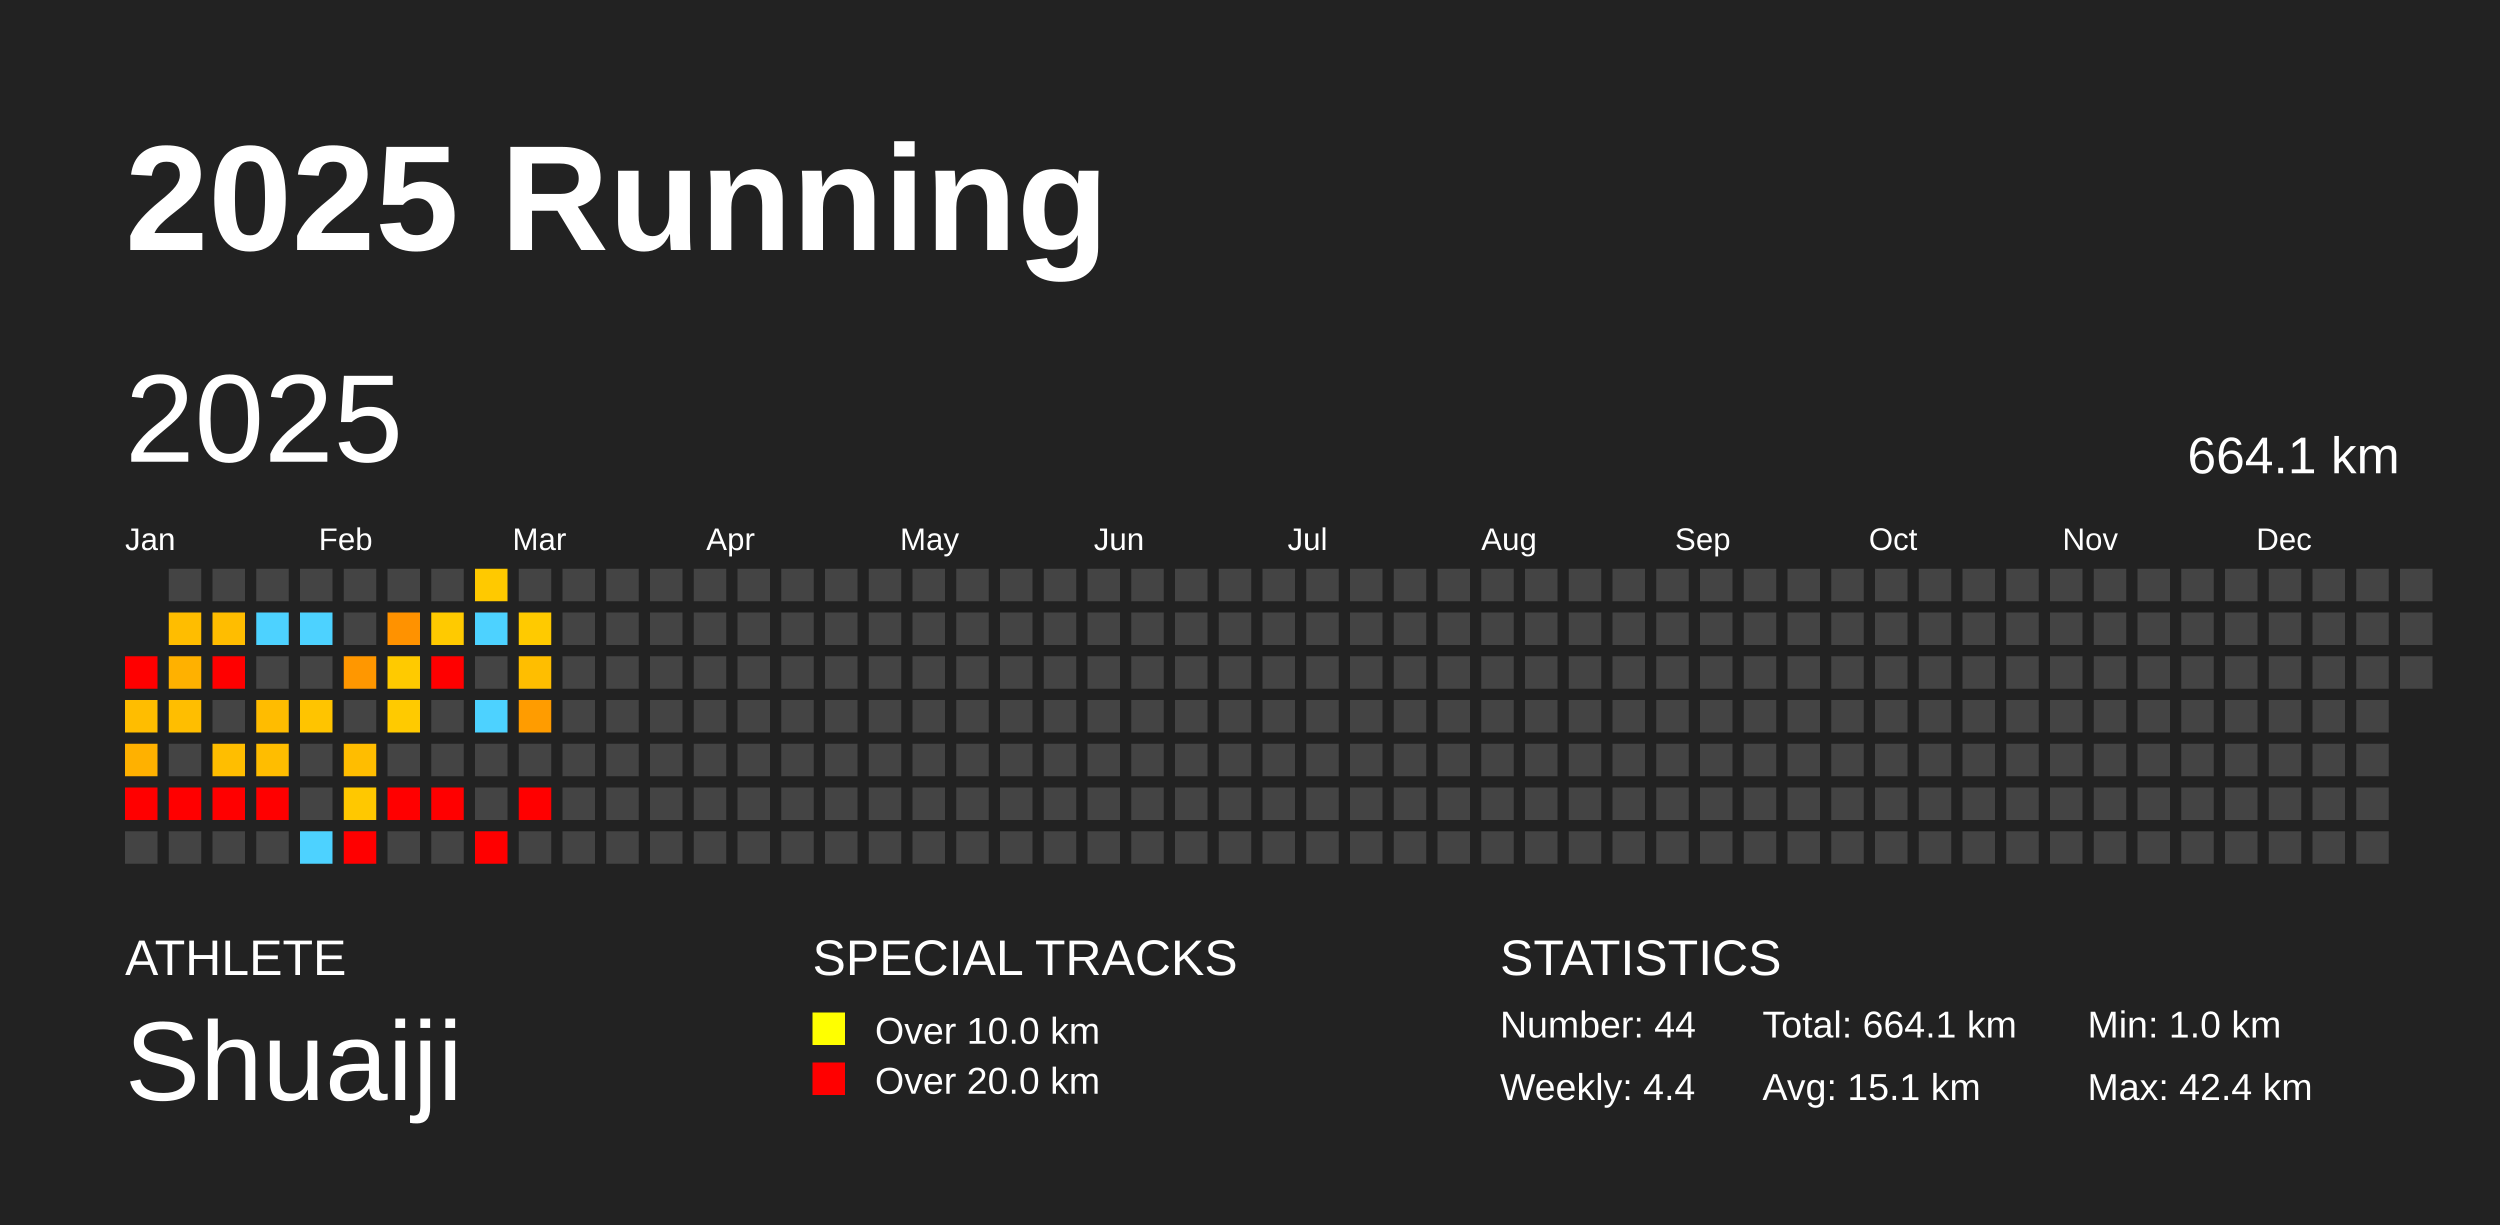
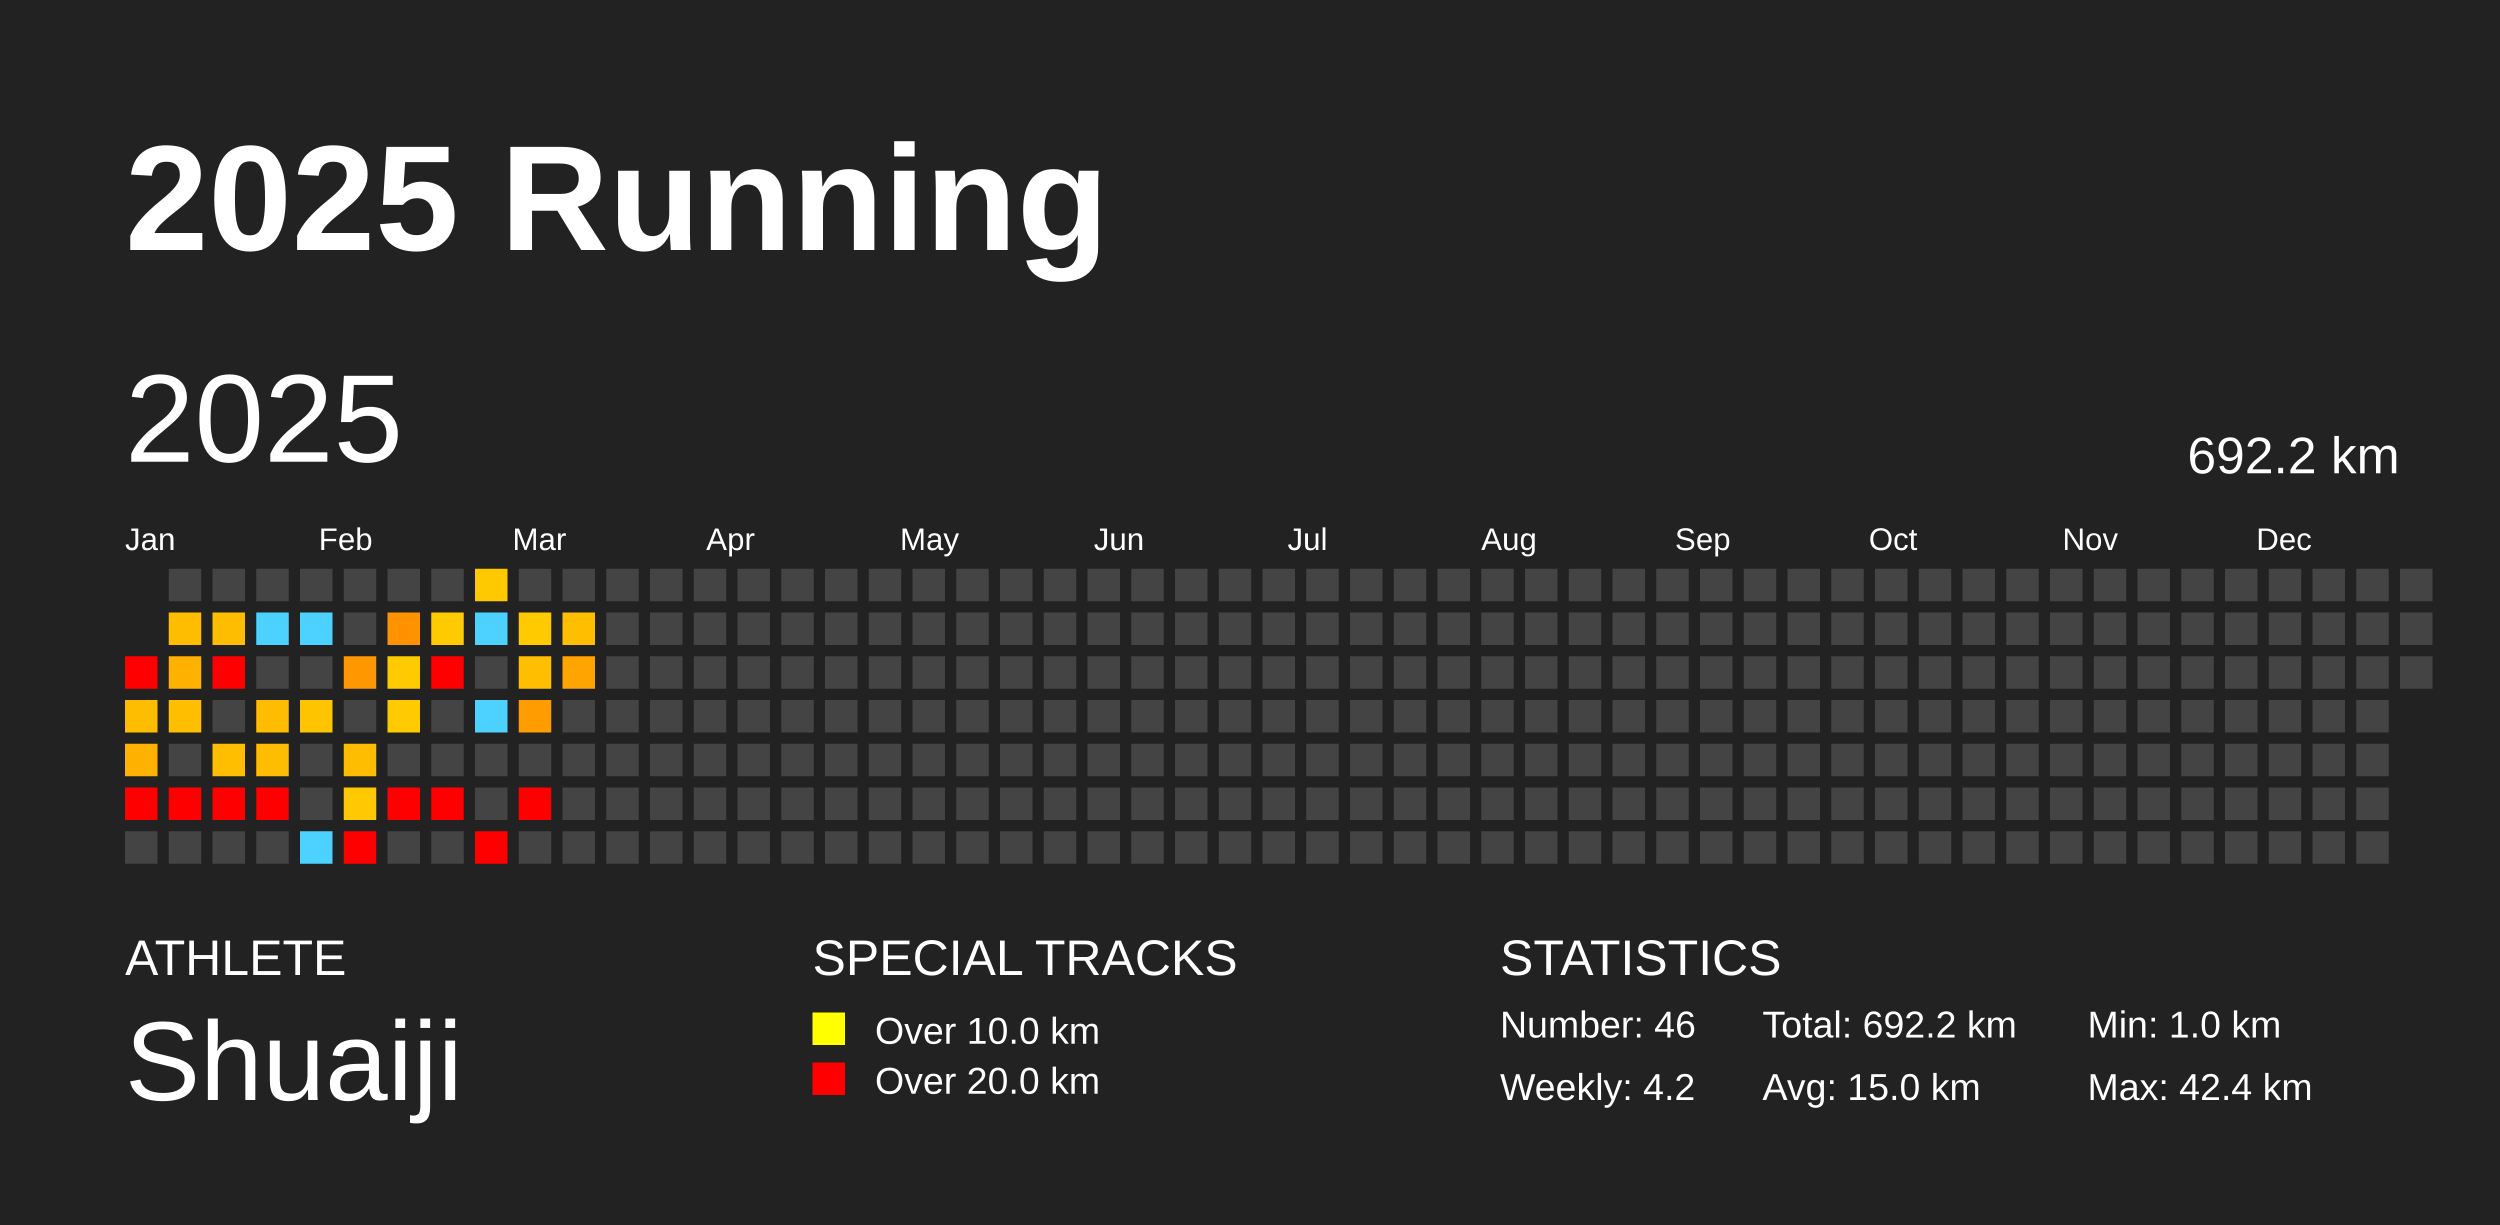
<svg xmlns="http://www.w3.org/2000/svg" baseProfile="full" height="98mm" version="1.1" viewBox="0,0,200,98" width="200mm">
  <defs />
  <rect fill="#222222" height="98" width="200" x="0" y="0" />
  <text fill="#FFFFFF" style="font-size:12px; font-family:Arial; font-weight:bold;" x="10" y="20">2025 Running</text>
  <text fill="#FFFFFF" style="font-size:4px; font-family:Arial" x="10" y="78">ATHLETE</text>
  <text fill="#FFFFFF" style="font-size:9px; font-family:Arial" x="10" y="88">Shuaiji</text>
  <text fill="#FFFFFF" style="font-size:4px; font-family:Arial" x="65" y="78">SPECIAL TRACKS</text>
  <rect fill="yellow" height="2.6" width="2.6" x="65" y="81" />
  <text fill="#FFFFFF" style="font-size:3px; font-family:Arial" x="70" y="83.5">Over 10.0 km</text>
  <rect fill="red" height="2.6" width="2.6" x="65" y="85" />
  <text fill="#FFFFFF" style="font-size:3px; font-family:Arial" x="70" y="87.5">Over 20.0 km</text>
  <text fill="#FFFFFF" style="font-size:4px; font-family:Arial" x="120" y="78">STATISTICS</text>
-   <text fill="#FFFFFF" style="font-size:3px; font-family:Arial" x="120" y="83">Number: 44</text>
-   <text fill="#FFFFFF" style="font-size:3px; font-family:Arial" x="120" y="88">Weekly: 4.4</text>
-   <text fill="#FFFFFF" style="font-size:3px; font-family:Arial" x="141" y="83">Total: 664.1 km</text>
-   <text fill="#FFFFFF" style="font-size:3px; font-family:Arial" x="141" y="88">Avg: 15.1 km</text>
+   <text fill="#FFFFFF" style="font-size:3px; font-family:Arial" x="120" y="83">Number: 46</text>
+   <text fill="#FFFFFF" style="font-size:3px; font-family:Arial" x="120" y="88">Weekly: 4.2</text>
+   <text fill="#FFFFFF" style="font-size:3px; font-family:Arial" x="141" y="83">Total: 692.2 km</text>
+   <text fill="#FFFFFF" style="font-size:3px; font-family:Arial" x="141" y="88">Avg: 15.0 km</text>
  <text fill="#FFFFFF" style="font-size:3px; font-family:Arial" x="167" y="83">Min: 1.0 km</text>
  <text fill="#FFFFFF" style="font-size:3px; font-family:Arial" x="167" y="88">Max: 42.4 km</text>
  <text dominant-baseline="hanging" fill="#FFFFFF" style="font-size:10.0px; font-family:Arial;" x="10" y="30">2025</text>
-   <text dominant-baseline="hanging" fill="#FFFFFF" style="font-size:4.125px; font-family:Arial;" x="175" y="35">664.1 km</text>
+   <text dominant-baseline="hanging" fill="#FFFFFF" style="font-size:4.125px; font-family:Arial;" x="175" y="35">692.2 km</text>
  <text fill="#FFFFFF" style="font-size:2.5px; font-family:Arial" x="10.0" y="44">Jan</text>
  <text fill="#FFFFFF" style="font-size:2.5px; font-family:Arial" x="25.5" y="44">Feb</text>
  <text fill="#FFFFFF" style="font-size:2.5px; font-family:Arial" x="41.0" y="44">Mar</text>
  <text fill="#FFFFFF" style="font-size:2.5px; font-family:Arial" x="56.5" y="44">Apr</text>
  <text fill="#FFFFFF" style="font-size:2.5px; font-family:Arial" x="72.0" y="44">May</text>
  <text fill="#FFFFFF" style="font-size:2.5px; font-family:Arial" x="87.5" y="44">Jun</text>
  <text fill="#FFFFFF" style="font-size:2.5px; font-family:Arial" x="103.0" y="44">Jul</text>
  <text fill="#FFFFFF" style="font-size:2.5px; font-family:Arial" x="118.5" y="44">Aug</text>
  <text fill="#FFFFFF" style="font-size:2.5px; font-family:Arial" x="134.0" y="44">Sep</text>
  <text fill="#FFFFFF" style="font-size:2.5px; font-family:Arial" x="149.5" y="44">Oct</text>
  <text fill="#FFFFFF" style="font-size:2.5px; font-family:Arial" x="165.0" y="44">Nov</text>
  <text fill="#FFFFFF" style="font-size:2.5px; font-family:Arial" x="180.5" y="44">Dec</text>
  <rect fill="red" height="2.6" width="2.6" x="10.0" y="52.5" />
  <rect fill="#ffbd00" height="2.6" width="2.6" x="10.0" y="56.0" />
  <rect fill="#ffb100" height="2.6" width="2.6" x="10.0" y="59.5" />
  <rect fill="red" height="2.6" width="2.6" x="10.0" y="63.0" />
  <rect fill="#444444" height="2.6" width="2.6" x="10.0" y="66.5" />
  <rect fill="#444444" height="2.6" width="2.6" x="13.5" y="45.5" />
  <rect fill="#ffbd00" height="2.6" width="2.6" x="13.5" y="49.0" />
  <rect fill="#ffb100" height="2.6" width="2.6" x="13.5" y="52.5" />
  <rect fill="#ffbe00" height="2.6" width="2.6" x="13.5" y="56.0" />
  <rect fill="#444444" height="2.6" width="2.6" x="13.5" y="59.5" />
  <rect fill="red" height="2.6" width="2.6" x="13.5" y="63.0" />
  <rect fill="#444444" height="2.6" width="2.6" x="13.5" y="66.5" />
  <rect fill="#444444" height="2.6" width="2.6" x="17.0" y="45.5" />
  <rect fill="#ffbd00" height="2.6" width="2.6" x="17.0" y="49.0" />
  <rect fill="red" height="2.6" width="2.6" x="17.0" y="52.5" />
  <rect fill="#444444" height="2.6" width="2.6" x="17.0" y="56.0" />
  <rect fill="#ffbe00" height="2.6" width="2.6" x="17.0" y="59.5" />
  <rect fill="red" height="2.6" width="2.6" x="17.0" y="63.0" />
  <rect fill="#444444" height="2.6" width="2.6" x="17.0" y="66.5" />
  <rect fill="#444444" height="2.6" width="2.6" x="20.5" y="45.5" />
  <rect fill="#4dd2ff" height="2.6" width="2.6" x="20.5" y="49.0" />
  <rect fill="#444444" height="2.6" width="2.6" x="20.5" y="52.5" />
  <rect fill="#ffbc00" height="2.6" width="2.6" x="20.5" y="56.0" />
  <rect fill="#ffbd00" height="2.6" width="2.6" x="20.5" y="59.5" />
  <rect fill="red" height="2.6" width="2.6" x="20.5" y="63.0" />
  <rect fill="#444444" height="2.6" width="2.6" x="20.5" y="66.5" />
  <rect fill="#444444" height="2.6" width="2.6" x="24.0" y="45.5" />
  <rect fill="#4dd2ff" height="2.6" width="2.6" x="24.0" y="49.0" />
  <rect fill="#444444" height="2.6" width="2.6" x="24.0" y="52.5" />
  <rect fill="#ffc400" height="2.6" width="2.6" x="24.0" y="56.0" />
  <rect fill="#444444" height="2.6" width="2.6" x="24.0" y="59.5" />
  <rect fill="#444444" height="2.6" width="2.6" x="24.0" y="63.0" />
  <rect fill="#4dd2ff" height="2.6" width="2.6" x="24.0" y="66.5" />
  <rect fill="#444444" height="2.6" width="2.6" x="27.5" y="45.5" />
  <rect fill="#444444" height="2.6" width="2.6" x="27.5" y="49.0" />
  <rect fill="#ff9700" height="2.6" width="2.6" x="27.5" y="52.5" />
  <rect fill="#444444" height="2.6" width="2.6" x="27.5" y="56.0" />
  <rect fill="#ffbd00" height="2.6" width="2.6" x="27.5" y="59.5" />
  <rect fill="#ffc800" height="2.6" width="2.6" x="27.5" y="63.0" />
  <rect fill="red" height="2.6" width="2.6" x="27.5" y="66.5" />
  <rect fill="#444444" height="2.6" width="2.6" x="31.0" y="45.5" />
  <rect fill="#ff9200" height="2.6" width="2.6" x="31.0" y="49.0" />
  <rect fill="#ffca00" height="2.6" width="2.6" x="31.0" y="52.5" />
  <rect fill="#ffca00" height="2.6" width="2.6" x="31.0" y="56.0" />
  <rect fill="#444444" height="2.6" width="2.6" x="31.0" y="59.5" />
  <rect fill="red" height="2.6" width="2.6" x="31.0" y="63.0" />
  <rect fill="#444444" height="2.6" width="2.6" x="31.0" y="66.5" />
  <rect fill="#444444" height="2.6" width="2.6" x="34.5" y="45.5" />
  <rect fill="#ffca00" height="2.6" width="2.6" x="34.5" y="49.0" />
  <rect fill="red" height="2.6" width="2.6" x="34.5" y="52.5" />
  <rect fill="#444444" height="2.6" width="2.6" x="34.5" y="56.0" />
  <rect fill="#444444" height="2.6" width="2.6" x="34.5" y="59.5" />
  <rect fill="red" height="2.6" width="2.6" x="34.5" y="63.0" />
  <rect fill="#444444" height="2.6" width="2.6" x="34.5" y="66.5" />
  <rect fill="#ffc900" height="2.6" width="2.6" x="38.0" y="45.5" />
  <rect fill="#4dd2ff" height="2.6" width="2.6" x="38.0" y="49.0" />
  <rect fill="#444444" height="2.6" width="2.6" x="38.0" y="52.5" />
  <rect fill="#4dd2ff" height="2.6" width="2.6" x="38.0" y="56.0" />
  <rect fill="#444444" height="2.6" width="2.6" x="38.0" y="59.5" />
  <rect fill="#444444" height="2.6" width="2.6" x="38.0" y="63.0" />
  <rect fill="red" height="2.6" width="2.6" x="38.0" y="66.5" />
  <rect fill="#444444" height="2.6" width="2.6" x="41.5" y="45.5" />
  <rect fill="#ffca00" height="2.6" width="2.6" x="41.5" y="49.0" />
  <rect fill="#ffbe00" height="2.6" width="2.6" x="41.5" y="52.5" />
  <rect fill="#ff9c00" height="2.6" width="2.6" x="41.5" y="56.0" />
  <rect fill="#444444" height="2.6" width="2.6" x="41.5" y="59.5" />
  <rect fill="red" height="2.6" width="2.6" x="41.5" y="63.0" />
  <rect fill="#444444" height="2.6" width="2.6" x="41.5" y="66.5" />
  <rect fill="#444444" height="2.6" width="2.6" x="45.0" y="45.5" />
-   <rect fill="#444444" height="2.6" width="2.6" x="45.0" y="49.0" />
-   <rect fill="#444444" height="2.6" width="2.6" x="45.0" y="52.5" />
+   <rect fill="#ffbe00" height="2.6" width="2.6" x="45.0" y="49.0" />
+   <rect fill="#ffa400" height="2.6" width="2.6" x="45.0" y="52.5" />
  <rect fill="#444444" height="2.6" width="2.6" x="45.0" y="56.0" />
  <rect fill="#444444" height="2.6" width="2.6" x="45.0" y="59.5" />
  <rect fill="#444444" height="2.6" width="2.6" x="45.0" y="63.0" />
  <rect fill="#444444" height="2.6" width="2.6" x="45.0" y="66.5" />
  <rect fill="#444444" height="2.6" width="2.6" x="48.5" y="45.5" />
  <rect fill="#444444" height="2.6" width="2.6" x="48.5" y="49.0" />
  <rect fill="#444444" height="2.6" width="2.6" x="48.5" y="52.5" />
  <rect fill="#444444" height="2.6" width="2.6" x="48.5" y="56.0" />
  <rect fill="#444444" height="2.6" width="2.6" x="48.5" y="59.5" />
  <rect fill="#444444" height="2.6" width="2.6" x="48.5" y="63.0" />
  <rect fill="#444444" height="2.6" width="2.6" x="48.5" y="66.5" />
  <rect fill="#444444" height="2.6" width="2.6" x="52.0" y="45.5" />
  <rect fill="#444444" height="2.6" width="2.6" x="52.0" y="49.0" />
  <rect fill="#444444" height="2.6" width="2.6" x="52.0" y="52.5" />
  <rect fill="#444444" height="2.6" width="2.6" x="52.0" y="56.0" />
  <rect fill="#444444" height="2.6" width="2.6" x="52.0" y="59.5" />
  <rect fill="#444444" height="2.6" width="2.6" x="52.0" y="63.0" />
  <rect fill="#444444" height="2.6" width="2.6" x="52.0" y="66.5" />
  <rect fill="#444444" height="2.6" width="2.6" x="55.5" y="45.5" />
  <rect fill="#444444" height="2.6" width="2.6" x="55.5" y="49.0" />
  <rect fill="#444444" height="2.6" width="2.6" x="55.5" y="52.5" />
  <rect fill="#444444" height="2.6" width="2.6" x="55.5" y="56.0" />
  <rect fill="#444444" height="2.6" width="2.6" x="55.5" y="59.5" />
  <rect fill="#444444" height="2.6" width="2.6" x="55.5" y="63.0" />
  <rect fill="#444444" height="2.6" width="2.6" x="55.5" y="66.5" />
  <rect fill="#444444" height="2.6" width="2.6" x="59.0" y="45.5" />
  <rect fill="#444444" height="2.6" width="2.6" x="59.0" y="49.0" />
  <rect fill="#444444" height="2.6" width="2.6" x="59.0" y="52.5" />
  <rect fill="#444444" height="2.6" width="2.6" x="59.0" y="56.0" />
  <rect fill="#444444" height="2.6" width="2.6" x="59.0" y="59.5" />
  <rect fill="#444444" height="2.6" width="2.6" x="59.0" y="63.0" />
  <rect fill="#444444" height="2.6" width="2.6" x="59.0" y="66.5" />
  <rect fill="#444444" height="2.6" width="2.6" x="62.5" y="45.5" />
  <rect fill="#444444" height="2.6" width="2.6" x="62.5" y="49.0" />
  <rect fill="#444444" height="2.6" width="2.6" x="62.5" y="52.5" />
  <rect fill="#444444" height="2.6" width="2.6" x="62.5" y="56.0" />
  <rect fill="#444444" height="2.6" width="2.6" x="62.5" y="59.5" />
  <rect fill="#444444" height="2.6" width="2.6" x="62.5" y="63.0" />
  <rect fill="#444444" height="2.6" width="2.6" x="62.5" y="66.5" />
  <rect fill="#444444" height="2.6" width="2.6" x="66.0" y="45.5" />
  <rect fill="#444444" height="2.6" width="2.6" x="66.0" y="49.0" />
  <rect fill="#444444" height="2.6" width="2.6" x="66.0" y="52.5" />
  <rect fill="#444444" height="2.6" width="2.6" x="66.0" y="56.0" />
  <rect fill="#444444" height="2.6" width="2.6" x="66.0" y="59.5" />
  <rect fill="#444444" height="2.6" width="2.6" x="66.0" y="63.0" />
  <rect fill="#444444" height="2.6" width="2.6" x="66.0" y="66.5" />
  <rect fill="#444444" height="2.6" width="2.6" x="69.5" y="45.5" />
  <rect fill="#444444" height="2.6" width="2.6" x="69.5" y="49.0" />
  <rect fill="#444444" height="2.6" width="2.6" x="69.5" y="52.5" />
  <rect fill="#444444" height="2.6" width="2.6" x="69.5" y="56.0" />
  <rect fill="#444444" height="2.6" width="2.6" x="69.5" y="59.5" />
  <rect fill="#444444" height="2.6" width="2.6" x="69.5" y="63.0" />
  <rect fill="#444444" height="2.6" width="2.6" x="69.5" y="66.5" />
  <rect fill="#444444" height="2.6" width="2.6" x="73.0" y="45.5" />
  <rect fill="#444444" height="2.6" width="2.6" x="73.0" y="49.0" />
  <rect fill="#444444" height="2.6" width="2.6" x="73.0" y="52.5" />
  <rect fill="#444444" height="2.6" width="2.6" x="73.0" y="56.0" />
  <rect fill="#444444" height="2.6" width="2.6" x="73.0" y="59.5" />
  <rect fill="#444444" height="2.6" width="2.6" x="73.0" y="63.0" />
  <rect fill="#444444" height="2.6" width="2.6" x="73.0" y="66.5" />
  <rect fill="#444444" height="2.6" width="2.6" x="76.5" y="45.5" />
  <rect fill="#444444" height="2.6" width="2.6" x="76.5" y="49.0" />
  <rect fill="#444444" height="2.6" width="2.6" x="76.5" y="52.5" />
  <rect fill="#444444" height="2.6" width="2.6" x="76.5" y="56.0" />
  <rect fill="#444444" height="2.6" width="2.6" x="76.5" y="59.5" />
  <rect fill="#444444" height="2.6" width="2.6" x="76.5" y="63.0" />
  <rect fill="#444444" height="2.6" width="2.6" x="76.5" y="66.5" />
  <rect fill="#444444" height="2.6" width="2.6" x="80.0" y="45.5" />
  <rect fill="#444444" height="2.6" width="2.6" x="80.0" y="49.0" />
  <rect fill="#444444" height="2.6" width="2.6" x="80.0" y="52.5" />
  <rect fill="#444444" height="2.6" width="2.6" x="80.0" y="56.0" />
  <rect fill="#444444" height="2.6" width="2.6" x="80.0" y="59.5" />
  <rect fill="#444444" height="2.6" width="2.6" x="80.0" y="63.0" />
  <rect fill="#444444" height="2.6" width="2.6" x="80.0" y="66.5" />
  <rect fill="#444444" height="2.6" width="2.6" x="83.5" y="45.5" />
  <rect fill="#444444" height="2.6" width="2.6" x="83.5" y="49.0" />
  <rect fill="#444444" height="2.6" width="2.6" x="83.5" y="52.5" />
  <rect fill="#444444" height="2.6" width="2.6" x="83.5" y="56.0" />
  <rect fill="#444444" height="2.6" width="2.6" x="83.5" y="59.5" />
  <rect fill="#444444" height="2.6" width="2.6" x="83.5" y="63.0" />
  <rect fill="#444444" height="2.6" width="2.6" x="83.5" y="66.5" />
  <rect fill="#444444" height="2.6" width="2.6" x="87.0" y="45.5" />
  <rect fill="#444444" height="2.6" width="2.6" x="87.0" y="49.0" />
  <rect fill="#444444" height="2.6" width="2.6" x="87.0" y="52.5" />
  <rect fill="#444444" height="2.6" width="2.6" x="87.0" y="56.0" />
  <rect fill="#444444" height="2.6" width="2.6" x="87.0" y="59.5" />
  <rect fill="#444444" height="2.6" width="2.6" x="87.0" y="63.0" />
  <rect fill="#444444" height="2.6" width="2.6" x="87.0" y="66.5" />
  <rect fill="#444444" height="2.6" width="2.6" x="90.5" y="45.5" />
  <rect fill="#444444" height="2.6" width="2.6" x="90.5" y="49.0" />
  <rect fill="#444444" height="2.6" width="2.6" x="90.5" y="52.5" />
  <rect fill="#444444" height="2.6" width="2.6" x="90.5" y="56.0" />
  <rect fill="#444444" height="2.6" width="2.6" x="90.5" y="59.5" />
  <rect fill="#444444" height="2.6" width="2.6" x="90.5" y="63.0" />
  <rect fill="#444444" height="2.6" width="2.6" x="90.5" y="66.5" />
  <rect fill="#444444" height="2.6" width="2.6" x="94.0" y="45.5" />
  <rect fill="#444444" height="2.6" width="2.6" x="94.0" y="49.0" />
  <rect fill="#444444" height="2.6" width="2.6" x="94.0" y="52.5" />
  <rect fill="#444444" height="2.6" width="2.6" x="94.0" y="56.0" />
  <rect fill="#444444" height="2.6" width="2.6" x="94.0" y="59.5" />
  <rect fill="#444444" height="2.6" width="2.6" x="94.0" y="63.0" />
  <rect fill="#444444" height="2.6" width="2.6" x="94.0" y="66.5" />
  <rect fill="#444444" height="2.6" width="2.6" x="97.5" y="45.5" />
  <rect fill="#444444" height="2.6" width="2.6" x="97.5" y="49.0" />
  <rect fill="#444444" height="2.6" width="2.6" x="97.5" y="52.5" />
  <rect fill="#444444" height="2.6" width="2.6" x="97.5" y="56.0" />
  <rect fill="#444444" height="2.6" width="2.6" x="97.5" y="59.5" />
  <rect fill="#444444" height="2.6" width="2.6" x="97.5" y="63.0" />
  <rect fill="#444444" height="2.6" width="2.6" x="97.5" y="66.5" />
  <rect fill="#444444" height="2.6" width="2.6" x="101.0" y="45.5" />
  <rect fill="#444444" height="2.6" width="2.6" x="101.0" y="49.0" />
  <rect fill="#444444" height="2.6" width="2.6" x="101.0" y="52.5" />
  <rect fill="#444444" height="2.6" width="2.6" x="101.0" y="56.0" />
  <rect fill="#444444" height="2.6" width="2.6" x="101.0" y="59.5" />
  <rect fill="#444444" height="2.6" width="2.6" x="101.0" y="63.0" />
  <rect fill="#444444" height="2.6" width="2.6" x="101.0" y="66.5" />
  <rect fill="#444444" height="2.6" width="2.6" x="104.5" y="45.5" />
  <rect fill="#444444" height="2.6" width="2.6" x="104.5" y="49.0" />
  <rect fill="#444444" height="2.6" width="2.6" x="104.5" y="52.5" />
  <rect fill="#444444" height="2.6" width="2.6" x="104.5" y="56.0" />
  <rect fill="#444444" height="2.6" width="2.6" x="104.5" y="59.5" />
  <rect fill="#444444" height="2.6" width="2.6" x="104.5" y="63.0" />
  <rect fill="#444444" height="2.6" width="2.6" x="104.5" y="66.5" />
  <rect fill="#444444" height="2.6" width="2.6" x="108.0" y="45.5" />
  <rect fill="#444444" height="2.6" width="2.6" x="108.0" y="49.0" />
  <rect fill="#444444" height="2.6" width="2.6" x="108.0" y="52.5" />
  <rect fill="#444444" height="2.6" width="2.6" x="108.0" y="56.0" />
  <rect fill="#444444" height="2.6" width="2.6" x="108.0" y="59.5" />
  <rect fill="#444444" height="2.6" width="2.6" x="108.0" y="63.0" />
  <rect fill="#444444" height="2.6" width="2.6" x="108.0" y="66.5" />
  <rect fill="#444444" height="2.6" width="2.6" x="111.5" y="45.5" />
  <rect fill="#444444" height="2.6" width="2.6" x="111.5" y="49.0" />
  <rect fill="#444444" height="2.6" width="2.6" x="111.5" y="52.5" />
  <rect fill="#444444" height="2.6" width="2.6" x="111.5" y="56.0" />
  <rect fill="#444444" height="2.6" width="2.6" x="111.5" y="59.5" />
  <rect fill="#444444" height="2.6" width="2.6" x="111.5" y="63.0" />
  <rect fill="#444444" height="2.6" width="2.6" x="111.5" y="66.5" />
  <rect fill="#444444" height="2.6" width="2.6" x="115.0" y="45.5" />
  <rect fill="#444444" height="2.6" width="2.6" x="115.0" y="49.0" />
  <rect fill="#444444" height="2.6" width="2.6" x="115.0" y="52.5" />
  <rect fill="#444444" height="2.6" width="2.6" x="115.0" y="56.0" />
  <rect fill="#444444" height="2.6" width="2.6" x="115.0" y="59.5" />
  <rect fill="#444444" height="2.6" width="2.6" x="115.0" y="63.0" />
  <rect fill="#444444" height="2.6" width="2.6" x="115.0" y="66.5" />
  <rect fill="#444444" height="2.6" width="2.6" x="118.5" y="45.5" />
  <rect fill="#444444" height="2.6" width="2.6" x="118.5" y="49.0" />
  <rect fill="#444444" height="2.6" width="2.6" x="118.5" y="52.5" />
  <rect fill="#444444" height="2.6" width="2.6" x="118.5" y="56.0" />
  <rect fill="#444444" height="2.6" width="2.6" x="118.5" y="59.5" />
  <rect fill="#444444" height="2.6" width="2.6" x="118.5" y="63.0" />
  <rect fill="#444444" height="2.6" width="2.6" x="118.5" y="66.5" />
  <rect fill="#444444" height="2.6" width="2.6" x="122.0" y="45.5" />
  <rect fill="#444444" height="2.6" width="2.6" x="122.0" y="49.0" />
  <rect fill="#444444" height="2.6" width="2.6" x="122.0" y="52.5" />
  <rect fill="#444444" height="2.6" width="2.6" x="122.0" y="56.0" />
  <rect fill="#444444" height="2.6" width="2.6" x="122.0" y="59.5" />
  <rect fill="#444444" height="2.6" width="2.6" x="122.0" y="63.0" />
  <rect fill="#444444" height="2.6" width="2.6" x="122.0" y="66.5" />
  <rect fill="#444444" height="2.6" width="2.6" x="125.5" y="45.5" />
  <rect fill="#444444" height="2.6" width="2.6" x="125.5" y="49.0" />
  <rect fill="#444444" height="2.6" width="2.6" x="125.5" y="52.5" />
  <rect fill="#444444" height="2.6" width="2.6" x="125.5" y="56.0" />
  <rect fill="#444444" height="2.6" width="2.6" x="125.5" y="59.5" />
  <rect fill="#444444" height="2.6" width="2.6" x="125.5" y="63.0" />
  <rect fill="#444444" height="2.6" width="2.6" x="125.5" y="66.5" />
  <rect fill="#444444" height="2.6" width="2.6" x="129.0" y="45.5" />
  <rect fill="#444444" height="2.6" width="2.6" x="129.0" y="49.0" />
  <rect fill="#444444" height="2.6" width="2.6" x="129.0" y="52.5" />
  <rect fill="#444444" height="2.6" width="2.6" x="129.0" y="56.0" />
  <rect fill="#444444" height="2.6" width="2.6" x="129.0" y="59.5" />
  <rect fill="#444444" height="2.6" width="2.6" x="129.0" y="63.0" />
  <rect fill="#444444" height="2.6" width="2.6" x="129.0" y="66.5" />
  <rect fill="#444444" height="2.6" width="2.6" x="132.5" y="45.5" />
  <rect fill="#444444" height="2.6" width="2.6" x="132.5" y="49.0" />
  <rect fill="#444444" height="2.6" width="2.6" x="132.5" y="52.5" />
  <rect fill="#444444" height="2.6" width="2.6" x="132.5" y="56.0" />
  <rect fill="#444444" height="2.6" width="2.6" x="132.5" y="59.5" />
  <rect fill="#444444" height="2.6" width="2.6" x="132.5" y="63.0" />
  <rect fill="#444444" height="2.6" width="2.6" x="132.5" y="66.5" />
  <rect fill="#444444" height="2.6" width="2.6" x="136.0" y="45.5" />
  <rect fill="#444444" height="2.6" width="2.6" x="136.0" y="49.0" />
  <rect fill="#444444" height="2.6" width="2.6" x="136.0" y="52.5" />
  <rect fill="#444444" height="2.6" width="2.6" x="136.0" y="56.0" />
  <rect fill="#444444" height="2.6" width="2.6" x="136.0" y="59.5" />
  <rect fill="#444444" height="2.6" width="2.6" x="136.0" y="63.0" />
  <rect fill="#444444" height="2.6" width="2.6" x="136.0" y="66.5" />
  <rect fill="#444444" height="2.6" width="2.6" x="139.5" y="45.5" />
  <rect fill="#444444" height="2.6" width="2.6" x="139.5" y="49.0" />
  <rect fill="#444444" height="2.6" width="2.6" x="139.5" y="52.5" />
  <rect fill="#444444" height="2.6" width="2.6" x="139.5" y="56.0" />
  <rect fill="#444444" height="2.6" width="2.6" x="139.5" y="59.5" />
  <rect fill="#444444" height="2.6" width="2.6" x="139.5" y="63.0" />
  <rect fill="#444444" height="2.6" width="2.6" x="139.5" y="66.5" />
  <rect fill="#444444" height="2.6" width="2.6" x="143.0" y="45.5" />
  <rect fill="#444444" height="2.6" width="2.6" x="143.0" y="49.0" />
  <rect fill="#444444" height="2.6" width="2.6" x="143.0" y="52.5" />
  <rect fill="#444444" height="2.6" width="2.6" x="143.0" y="56.0" />
  <rect fill="#444444" height="2.6" width="2.6" x="143.0" y="59.5" />
  <rect fill="#444444" height="2.6" width="2.6" x="143.0" y="63.0" />
  <rect fill="#444444" height="2.6" width="2.6" x="143.0" y="66.5" />
  <rect fill="#444444" height="2.6" width="2.6" x="146.5" y="45.5" />
  <rect fill="#444444" height="2.6" width="2.6" x="146.5" y="49.0" />
  <rect fill="#444444" height="2.6" width="2.6" x="146.5" y="52.5" />
  <rect fill="#444444" height="2.6" width="2.6" x="146.5" y="56.0" />
  <rect fill="#444444" height="2.6" width="2.6" x="146.5" y="59.5" />
  <rect fill="#444444" height="2.6" width="2.6" x="146.5" y="63.0" />
  <rect fill="#444444" height="2.6" width="2.6" x="146.5" y="66.5" />
  <rect fill="#444444" height="2.6" width="2.6" x="150.0" y="45.5" />
  <rect fill="#444444" height="2.6" width="2.6" x="150.0" y="49.0" />
  <rect fill="#444444" height="2.6" width="2.6" x="150.0" y="52.5" />
  <rect fill="#444444" height="2.6" width="2.6" x="150.0" y="56.0" />
  <rect fill="#444444" height="2.6" width="2.6" x="150.0" y="59.5" />
  <rect fill="#444444" height="2.6" width="2.6" x="150.0" y="63.0" />
  <rect fill="#444444" height="2.6" width="2.6" x="150.0" y="66.5" />
  <rect fill="#444444" height="2.6" width="2.6" x="153.5" y="45.5" />
  <rect fill="#444444" height="2.6" width="2.6" x="153.5" y="49.0" />
  <rect fill="#444444" height="2.6" width="2.6" x="153.5" y="52.5" />
  <rect fill="#444444" height="2.6" width="2.6" x="153.5" y="56.0" />
  <rect fill="#444444" height="2.6" width="2.6" x="153.5" y="59.5" />
  <rect fill="#444444" height="2.6" width="2.6" x="153.5" y="63.0" />
  <rect fill="#444444" height="2.6" width="2.6" x="153.5" y="66.5" />
  <rect fill="#444444" height="2.6" width="2.6" x="157.0" y="45.5" />
  <rect fill="#444444" height="2.6" width="2.6" x="157.0" y="49.0" />
  <rect fill="#444444" height="2.6" width="2.6" x="157.0" y="52.5" />
  <rect fill="#444444" height="2.6" width="2.6" x="157.0" y="56.0" />
  <rect fill="#444444" height="2.6" width="2.6" x="157.0" y="59.5" />
  <rect fill="#444444" height="2.6" width="2.6" x="157.0" y="63.0" />
  <rect fill="#444444" height="2.6" width="2.6" x="157.0" y="66.5" />
  <rect fill="#444444" height="2.6" width="2.6" x="160.5" y="45.5" />
  <rect fill="#444444" height="2.6" width="2.6" x="160.5" y="49.0" />
  <rect fill="#444444" height="2.6" width="2.6" x="160.5" y="52.5" />
  <rect fill="#444444" height="2.6" width="2.6" x="160.5" y="56.0" />
  <rect fill="#444444" height="2.6" width="2.6" x="160.5" y="59.5" />
  <rect fill="#444444" height="2.6" width="2.6" x="160.5" y="63.0" />
  <rect fill="#444444" height="2.6" width="2.6" x="160.5" y="66.5" />
  <rect fill="#444444" height="2.6" width="2.6" x="164.0" y="45.5" />
  <rect fill="#444444" height="2.6" width="2.6" x="164.0" y="49.0" />
  <rect fill="#444444" height="2.6" width="2.6" x="164.0" y="52.5" />
  <rect fill="#444444" height="2.6" width="2.6" x="164.0" y="56.0" />
  <rect fill="#444444" height="2.6" width="2.6" x="164.0" y="59.5" />
  <rect fill="#444444" height="2.6" width="2.6" x="164.0" y="63.0" />
  <rect fill="#444444" height="2.6" width="2.6" x="164.0" y="66.5" />
  <rect fill="#444444" height="2.6" width="2.6" x="167.5" y="45.5" />
  <rect fill="#444444" height="2.6" width="2.6" x="167.5" y="49.0" />
  <rect fill="#444444" height="2.6" width="2.6" x="167.5" y="52.5" />
  <rect fill="#444444" height="2.6" width="2.6" x="167.5" y="56.0" />
  <rect fill="#444444" height="2.6" width="2.6" x="167.5" y="59.5" />
  <rect fill="#444444" height="2.6" width="2.6" x="167.5" y="63.0" />
  <rect fill="#444444" height="2.6" width="2.6" x="167.5" y="66.5" />
  <rect fill="#444444" height="2.6" width="2.6" x="171.0" y="45.5" />
  <rect fill="#444444" height="2.6" width="2.6" x="171.0" y="49.0" />
  <rect fill="#444444" height="2.6" width="2.6" x="171.0" y="52.5" />
  <rect fill="#444444" height="2.6" width="2.6" x="171.0" y="56.0" />
  <rect fill="#444444" height="2.6" width="2.6" x="171.0" y="59.5" />
  <rect fill="#444444" height="2.6" width="2.6" x="171.0" y="63.0" />
  <rect fill="#444444" height="2.6" width="2.6" x="171.0" y="66.5" />
  <rect fill="#444444" height="2.6" width="2.6" x="174.5" y="45.5" />
  <rect fill="#444444" height="2.6" width="2.6" x="174.5" y="49.0" />
  <rect fill="#444444" height="2.6" width="2.6" x="174.5" y="52.5" />
  <rect fill="#444444" height="2.6" width="2.6" x="174.5" y="56.0" />
  <rect fill="#444444" height="2.6" width="2.6" x="174.5" y="59.5" />
  <rect fill="#444444" height="2.6" width="2.6" x="174.5" y="63.0" />
  <rect fill="#444444" height="2.6" width="2.6" x="174.5" y="66.5" />
  <rect fill="#444444" height="2.6" width="2.6" x="178.0" y="45.5" />
  <rect fill="#444444" height="2.6" width="2.6" x="178.0" y="49.0" />
  <rect fill="#444444" height="2.6" width="2.6" x="178.0" y="52.5" />
  <rect fill="#444444" height="2.6" width="2.6" x="178.0" y="56.0" />
  <rect fill="#444444" height="2.6" width="2.6" x="178.0" y="59.5" />
  <rect fill="#444444" height="2.6" width="2.6" x="178.0" y="63.0" />
  <rect fill="#444444" height="2.6" width="2.6" x="178.0" y="66.5" />
  <rect fill="#444444" height="2.6" width="2.6" x="181.5" y="45.5" />
  <rect fill="#444444" height="2.6" width="2.6" x="181.5" y="49.0" />
  <rect fill="#444444" height="2.6" width="2.6" x="181.5" y="52.5" />
  <rect fill="#444444" height="2.6" width="2.6" x="181.5" y="56.0" />
  <rect fill="#444444" height="2.6" width="2.6" x="181.5" y="59.5" />
  <rect fill="#444444" height="2.6" width="2.6" x="181.5" y="63.0" />
  <rect fill="#444444" height="2.6" width="2.6" x="181.5" y="66.5" />
  <rect fill="#444444" height="2.6" width="2.6" x="185.0" y="45.5" />
  <rect fill="#444444" height="2.6" width="2.6" x="185.0" y="49.0" />
  <rect fill="#444444" height="2.6" width="2.6" x="185.0" y="52.5" />
  <rect fill="#444444" height="2.6" width="2.6" x="185.0" y="56.0" />
  <rect fill="#444444" height="2.6" width="2.6" x="185.0" y="59.5" />
  <rect fill="#444444" height="2.6" width="2.6" x="185.0" y="63.0" />
  <rect fill="#444444" height="2.6" width="2.6" x="185.0" y="66.5" />
  <rect fill="#444444" height="2.6" width="2.6" x="188.5" y="45.5" />
  <rect fill="#444444" height="2.6" width="2.6" x="188.5" y="49.0" />
  <rect fill="#444444" height="2.6" width="2.6" x="188.5" y="52.5" />
  <rect fill="#444444" height="2.6" width="2.6" x="188.5" y="56.0" />
  <rect fill="#444444" height="2.6" width="2.6" x="188.5" y="59.5" />
  <rect fill="#444444" height="2.6" width="2.6" x="188.5" y="63.0" />
  <rect fill="#444444" height="2.6" width="2.6" x="188.5" y="66.5" />
  <rect fill="#444444" height="2.6" width="2.6" x="192.0" y="45.5" />
  <rect fill="#444444" height="2.6" width="2.6" x="192.0" y="49.0" />
  <rect fill="#444444" height="2.6" width="2.6" x="192.0" y="52.5" />
</svg>
